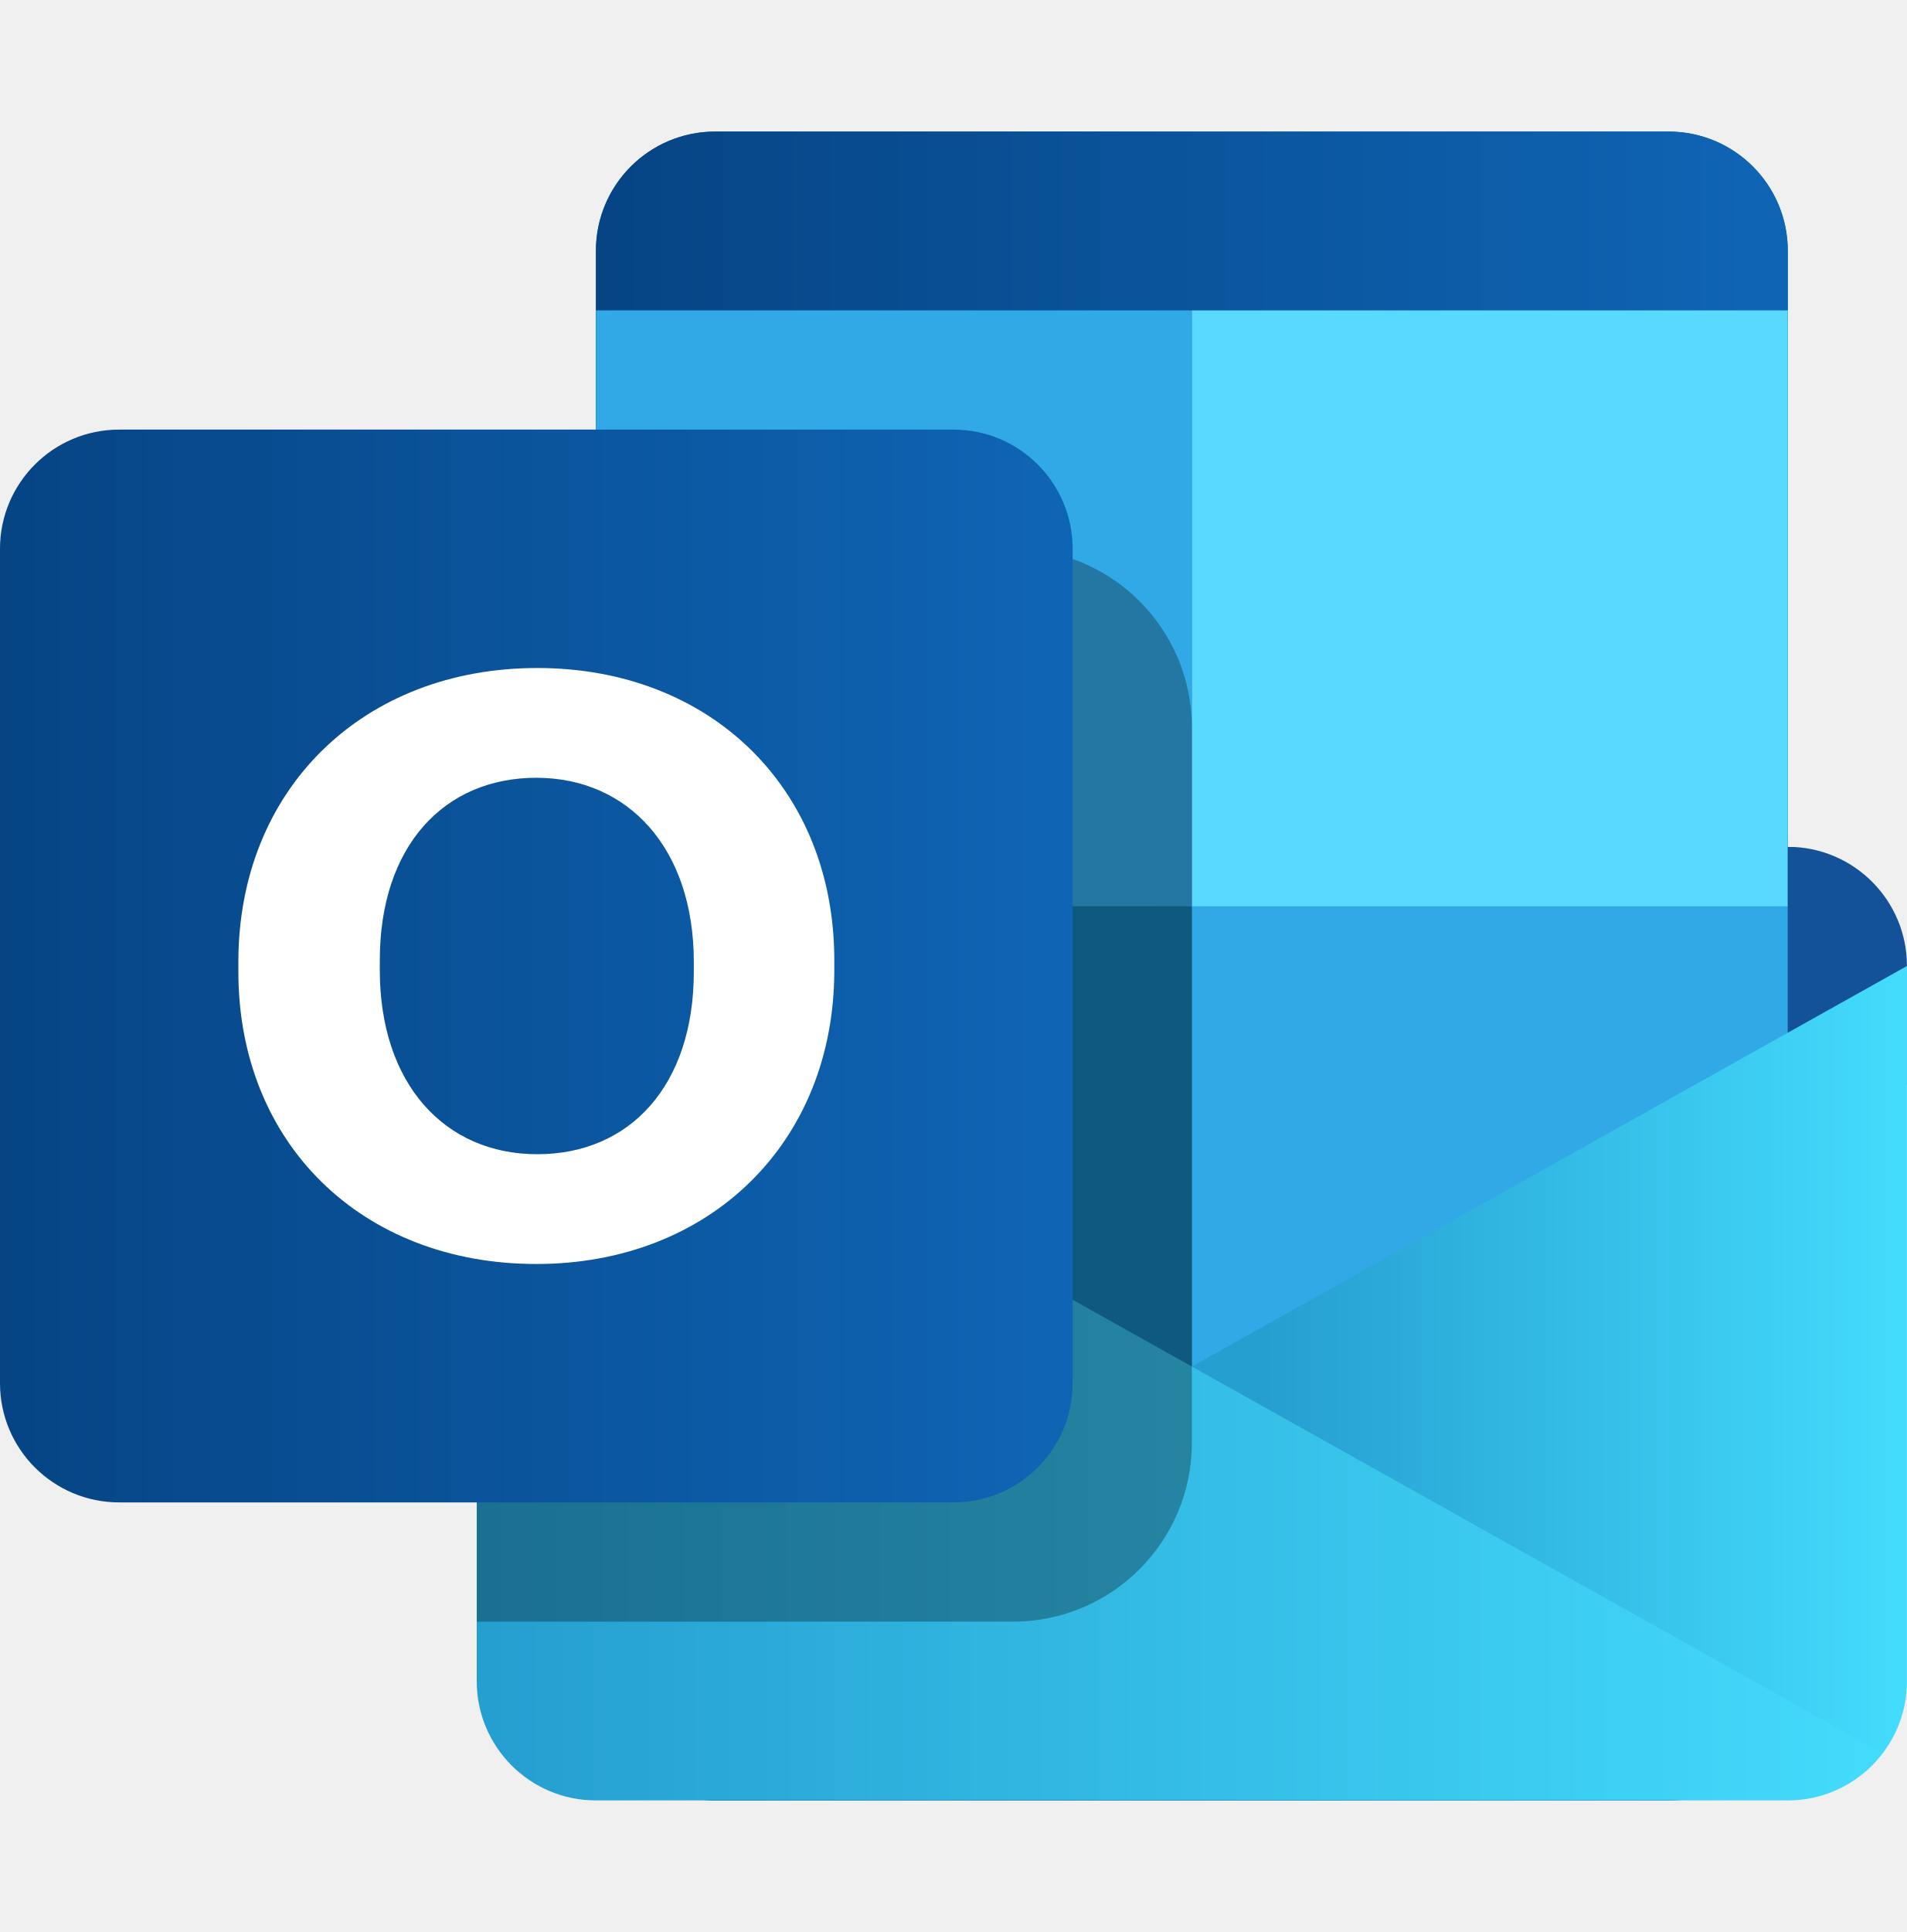
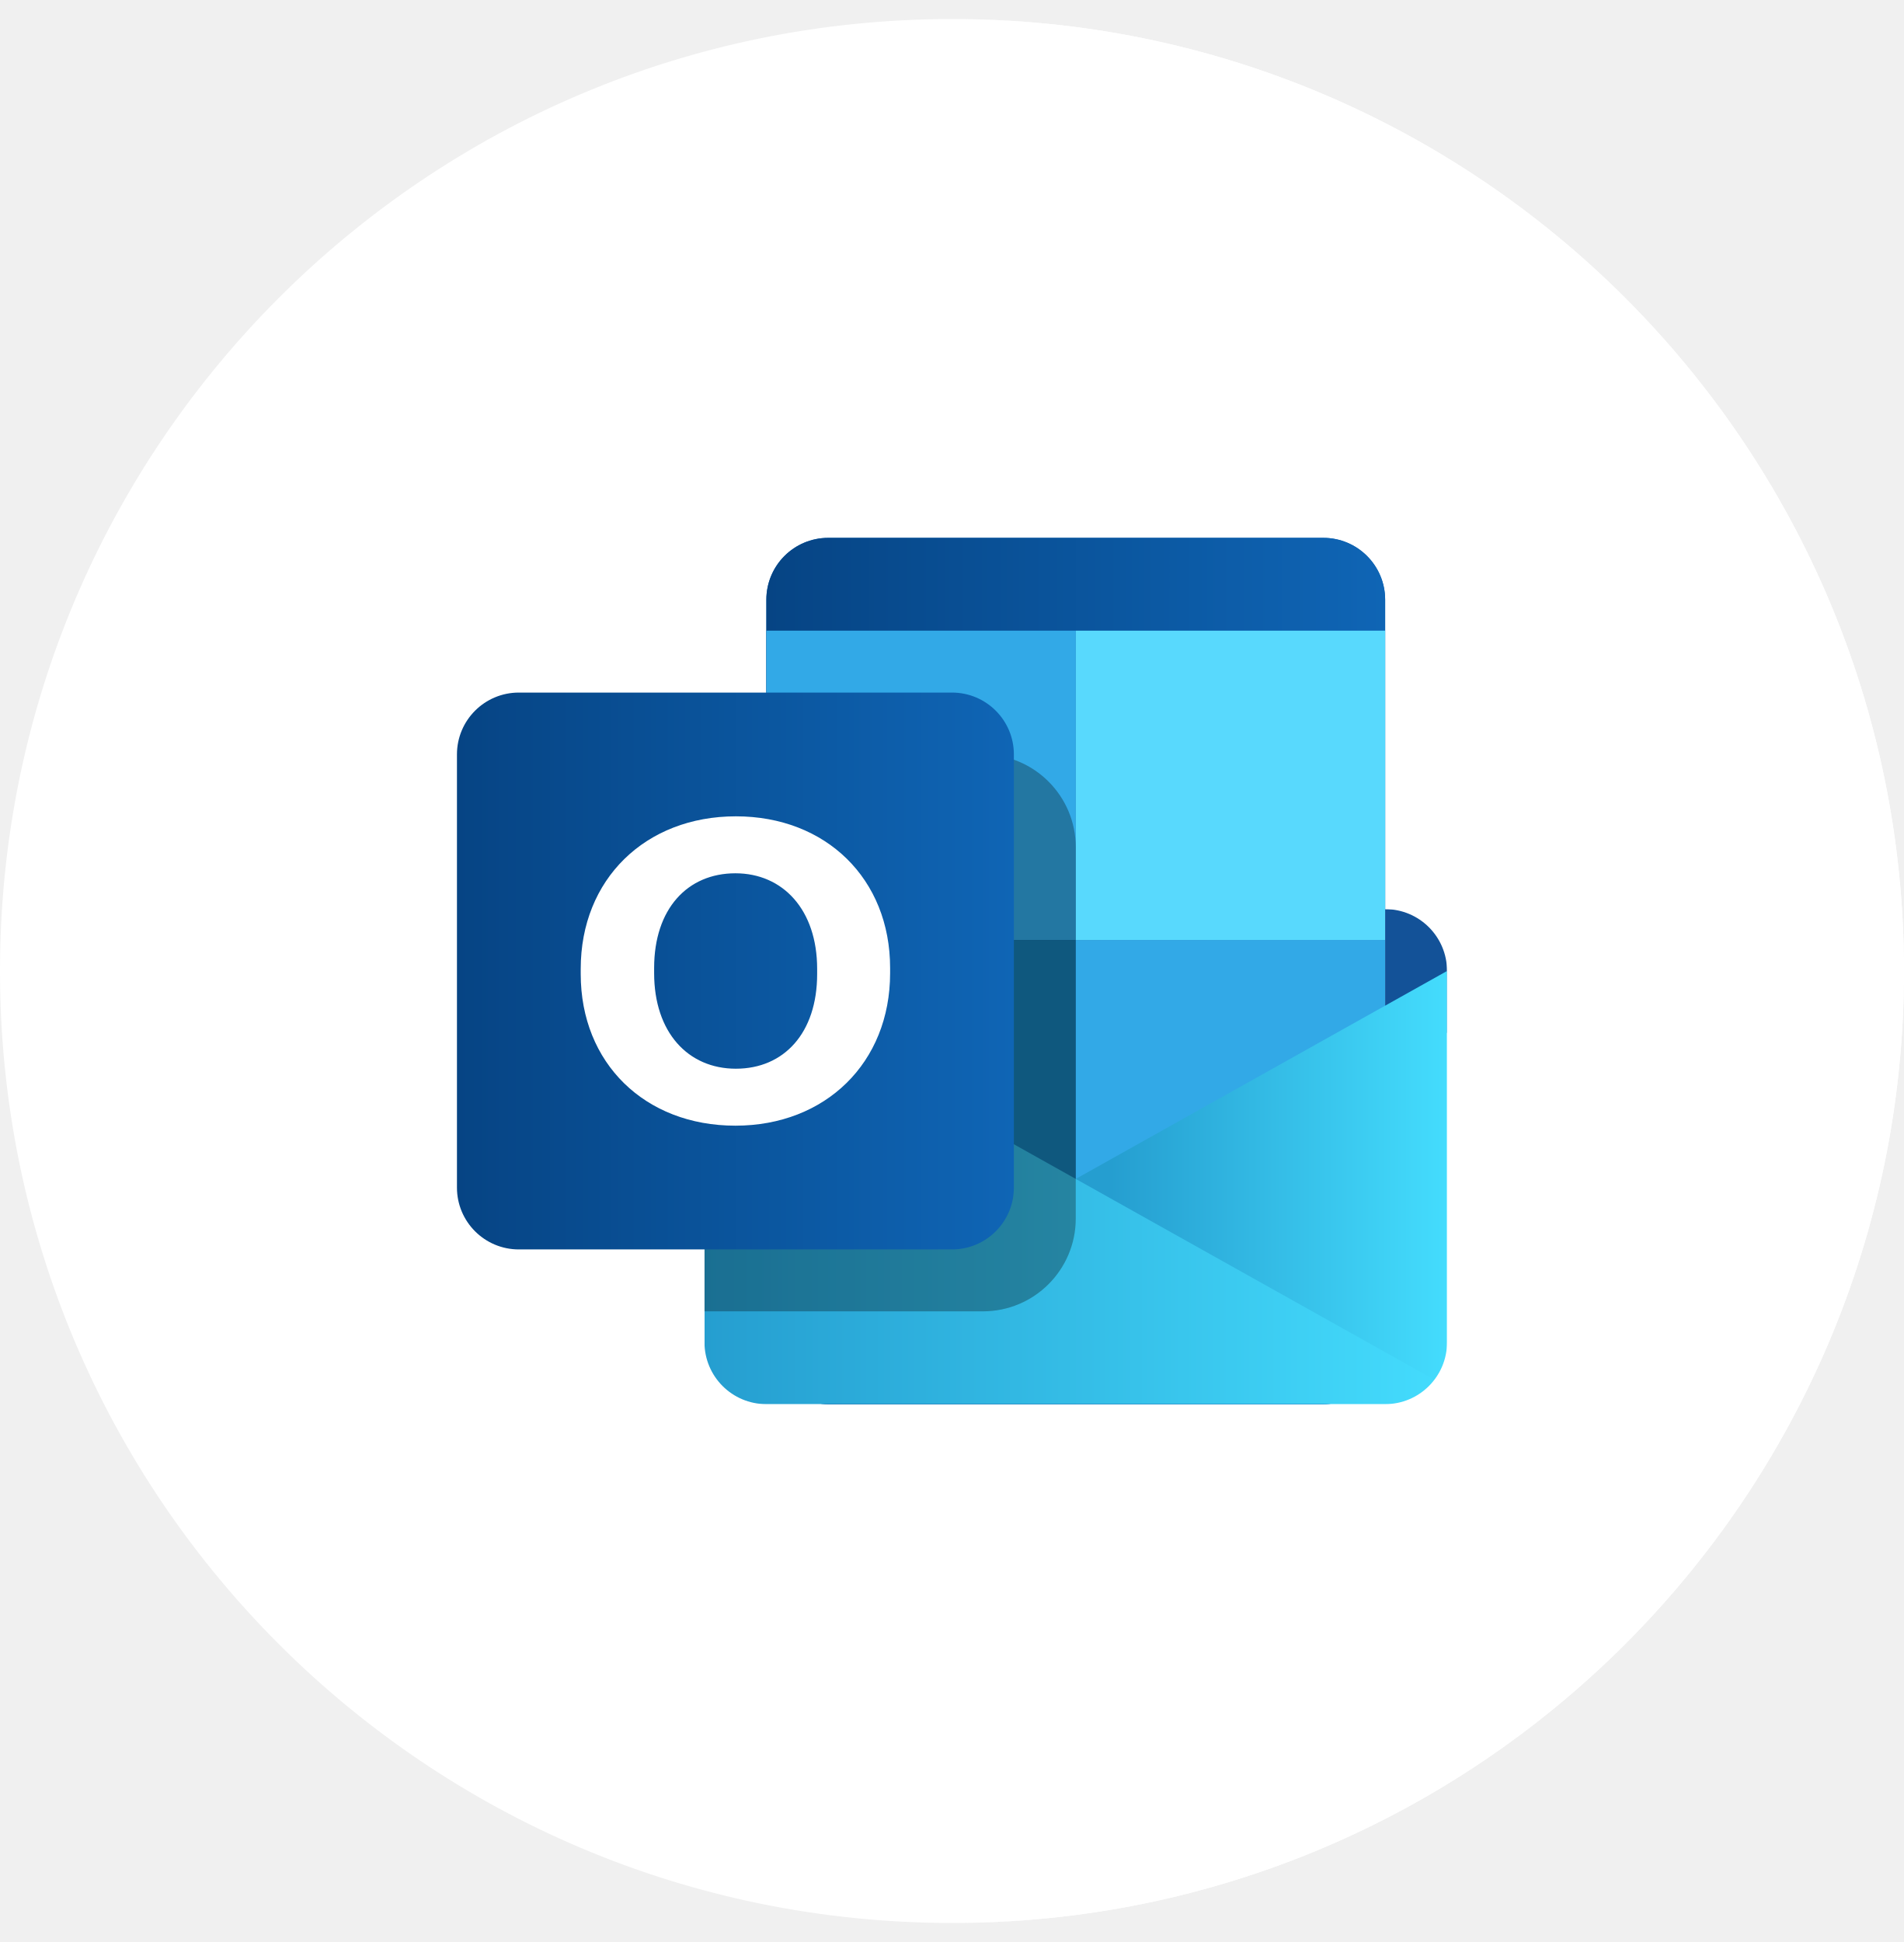
- <svg xmlns="http://www.w3.org/2000/svg" width="77" height="78" viewBox="0 0 77 78" fill="none">
-   <path d="M67.375 5.312H28.875C26.217 5.312 24.062 7.467 24.062 10.125V67.875C24.062 70.533 26.217 72.688 28.875 72.688H67.375C70.033 72.688 72.188 70.533 72.188 67.875V10.125C72.188 7.467 70.033 5.312 67.375 5.312Z" fill="#1066B5" />
-   <path d="M67.375 5.312H28.875C26.217 5.312 24.062 7.467 24.062 10.125V67.875C24.062 70.533 26.217 72.688 28.875 72.688H67.375C70.033 72.688 72.188 70.533 72.188 67.875V10.125C72.188 7.467 70.033 5.312 67.375 5.312Z" fill="url(#paint0_linear_270_1262)" />
-   <path d="M48.125 12.531H24.062V36.594H48.125V12.531Z" fill="#32A9E7" />
-   <path d="M48.125 36.594H24.062V60.656H48.125V36.594Z" fill="#167EB4" />
-   <path d="M72.188 36.594H48.125V60.656H72.188V36.594Z" fill="#32A9E7" />
-   <path d="M72.188 12.531H48.125V36.594H72.188V12.531Z" fill="#58D9FD" />
-   <mask id="mask0_270_1262" style="mask-type:alpha" maskUnits="userSpaceOnUse" x="19" y="34" width="58" height="39">
-     <path d="M19.25 34.188H72.188C74.845 34.188 77 36.342 77 39V67.875C77 70.533 74.845 72.688 72.188 72.688H24.062C21.405 72.688 19.25 70.533 19.25 67.875V34.188Z" fill="url(#paint1_linear_270_1262)" />
+ <svg xmlns="http://www.w3.org/2000/svg" width="50" height="51" viewBox="0 0 50 51" fill="none">
+   <mask id="path-1-inside-1_1781_7910" fill="white">
+     <path d="M0 25.5C0 11.693 11.193 0.5 25 0.5C38.807 0.5 50 11.693 50 25.5C50 39.307 38.807 50.5 25 50.5C11.193 50.5 0 39.307 0 25.5Z" />
  </mask>
-   <g mask="url(#mask0_270_1262)">
-     <path d="M77 34.188V43.812H72.188V34.188H77Z" fill="#135298" />
-     <path d="M77 72.688V39L16.844 72.688H77Z" fill="url(#paint2_linear_270_1262)" />
-     <path d="M19.25 72.688V39L79.406 72.688H19.25Z" fill="url(#paint3_linear_270_1262)" />
+   <path d="M0 25.5C0 11.693 11.193 0.5 25 0.5C38.807 0.5 50 11.693 50 25.5C50 39.307 38.807 50.5 25 50.5C11.193 50.5 0 39.307 0 25.5Z" fill="white" />
+   <path d="M0 0.5H50H0ZM50 50.5H0H50ZM0 50.5V0.5V50.5ZM26 0.5C39.807 0.5 51 11.693 51 25.5C51 39.307 39.807 50.5 26 50.5H25C38.255 50.5 49 39.307 49 25.5C49 11.693 38.255 0.5 25 0.5H26Z" fill="white" mask="url(#path-1-inside-1_1781_7910)" />
+   <path d="M34.75 14.125H21.75C20.852 14.125 20.125 14.852 20.125 15.75V35.25C20.125 36.148 20.852 36.875 21.75 36.875H34.75C35.648 36.875 36.375 36.148 36.375 35.25V15.75C36.375 14.852 35.648 14.125 34.75 14.125Z" fill="#1066B5" />
+   <path d="M34.75 14.125H21.75C20.852 14.125 20.125 14.852 20.125 15.75V35.25C20.125 36.148 20.852 36.875 21.75 36.875H34.75C35.648 36.875 36.375 36.148 36.375 35.25V15.75C36.375 14.852 35.648 14.125 34.75 14.125Z" fill="url(#paint0_linear_1781_7910)" />
+   <path d="M28.25 16.562H20.125V24.688H28.25V16.562Z" fill="#32A9E7" />
+   <path d="M28.25 24.688H20.125V32.812H28.25V24.688Z" fill="#167EB4" />
+   <path d="M36.375 24.688H28.25V32.812H36.375V24.688Z" fill="#32A9E7" />
+   <path d="M36.375 16.562H28.25V24.688H36.375V16.562Z" fill="#58D9FD" />
+   <mask id="mask0_1781_7910" style="mask-type:alpha" maskUnits="userSpaceOnUse" x="18" y="23" width="20" height="14">
+     <path d="M18.5 23.875H36.375C37.273 23.875 38 24.602 38 25.5V35.25C38 36.148 37.273 36.875 36.375 36.875H20.125C19.227 36.875 18.5 36.148 18.5 35.25V23.875Z" fill="url(#paint1_linear_1781_7910)" />
+   </mask>
+   <g mask="url(#mask0_1781_7910)">
+     <path d="M38 23.875V27.125H36.375V23.875H38Z" fill="#135298" />
+     <path d="M38 36.875V25.5L17.688 36.875H38Z" fill="url(#paint2_linear_1781_7910)" />
+     <path d="M18.5 36.875V25.5L38.812 36.875H18.5Z" fill="url(#paint3_linear_1781_7910)" />
  </g>
-   <path d="M19.25 29.375C19.25 25.388 22.482 22.156 26.469 22.156H40.906C44.893 22.156 48.125 25.388 48.125 29.375V58.25C48.125 62.237 44.893 65.469 40.906 65.469H19.25V29.375Z" fill="black" fill-opacity="0.3" />
-   <path d="M38.5 17.344H4.812C2.155 17.344 0 19.498 0 22.156V55.844C0 58.502 2.155 60.656 4.812 60.656H38.5C41.158 60.656 43.312 58.502 43.312 55.844V22.156C43.312 19.498 41.158 17.344 38.5 17.344Z" fill="url(#paint4_linear_270_1262)" />
-   <path d="M33.688 39.167V38.767C33.688 31.835 28.7 26.969 21.694 26.969C14.651 26.969 9.625 31.868 9.625 38.833V39.233C9.625 46.165 14.613 51.031 21.656 51.031C28.662 51.031 33.688 46.132 33.688 39.167ZM28.015 39.233C28.015 43.833 25.426 46.599 21.694 46.599C17.963 46.599 15.336 43.766 15.336 39.167V38.767C15.336 34.167 17.925 31.401 21.656 31.401C25.349 31.401 28.015 34.234 28.015 38.833V39.233Z" fill="white" />
+   <path d="M18.5 22.25C18.5 20.904 19.591 19.812 20.938 19.812H25.812C27.159 19.812 28.25 20.904 28.25 22.25V32C28.25 33.346 27.159 34.438 25.812 34.438H18.5V22.25Z" fill="black" fill-opacity="0.3" />
+   <path d="M25 18.188H13.625C12.727 18.188 12 18.915 12 19.812V31.188C12 32.085 12.727 32.812 13.625 32.812H25C25.898 32.812 26.625 32.085 26.625 31.188V19.812C26.625 18.915 25.898 18.188 25 18.188Z" fill="url(#paint4_linear_1781_7910)" />
+   <path d="M23.375 25.556V25.421C23.375 23.081 21.691 21.438 19.325 21.438C16.947 21.438 15.25 23.092 15.25 25.444V25.579C15.25 27.919 16.934 29.562 19.312 29.562C21.678 29.562 23.375 27.908 23.375 25.556ZM21.459 25.579C21.459 27.132 20.585 28.066 19.325 28.066C18.066 28.066 17.178 27.109 17.178 25.556V25.421C17.178 23.868 18.053 22.934 19.312 22.934C20.559 22.934 21.459 23.891 21.459 25.444V25.579Z" fill="white" />
  <defs>
-     <linearGradient id="paint0_linear_270_1262" x1="24.062" y1="39" x2="72.188" y2="39" gradientUnits="userSpaceOnUse">
+     <linearGradient id="paint0_linear_1781_7910" x1="20.125" y1="25.5" x2="36.375" y2="25.5" gradientUnits="userSpaceOnUse">
      <stop stop-color="#064484" />
      <stop offset="1" stop-color="#0F65B5" />
    </linearGradient>
-     <linearGradient id="paint1_linear_270_1262" x1="19.25" y1="64.913" x2="77" y2="64.913" gradientUnits="userSpaceOnUse">
+     <linearGradient id="paint1_linear_1781_7910" x1="18.5" y1="34.25" x2="38" y2="34.25" gradientUnits="userSpaceOnUse">
      <stop stop-color="#1B366F" />
      <stop offset="1" stop-color="#2657B0" />
    </linearGradient>
-     <linearGradient id="paint2_linear_270_1262" x1="77" y1="55.844" x2="19.25" y2="55.844" gradientUnits="userSpaceOnUse">
+     <linearGradient id="paint2_linear_1781_7910" x1="38" y1="31.188" x2="18.5" y2="31.188" gradientUnits="userSpaceOnUse">
      <stop stop-color="#44DCFD" />
      <stop offset="0.453" stop-color="#259ED0" />
    </linearGradient>
-     <linearGradient id="paint3_linear_270_1262" x1="19.25" y1="55.844" x2="77" y2="55.844" gradientUnits="userSpaceOnUse">
+     <linearGradient id="paint3_linear_1781_7910" x1="18.5" y1="31.188" x2="38" y2="31.188" gradientUnits="userSpaceOnUse">
      <stop stop-color="#259ED0" />
      <stop offset="1" stop-color="#44DCFD" />
    </linearGradient>
-     <linearGradient id="paint4_linear_270_1262" x1="0" y1="39" x2="43.312" y2="39" gradientUnits="userSpaceOnUse">
+     <linearGradient id="paint4_linear_1781_7910" x1="12" y1="25.5" x2="26.625" y2="25.5" gradientUnits="userSpaceOnUse">
      <stop stop-color="#064484" />
      <stop offset="1" stop-color="#0F65B5" />
    </linearGradient>
  </defs>
</svg>
